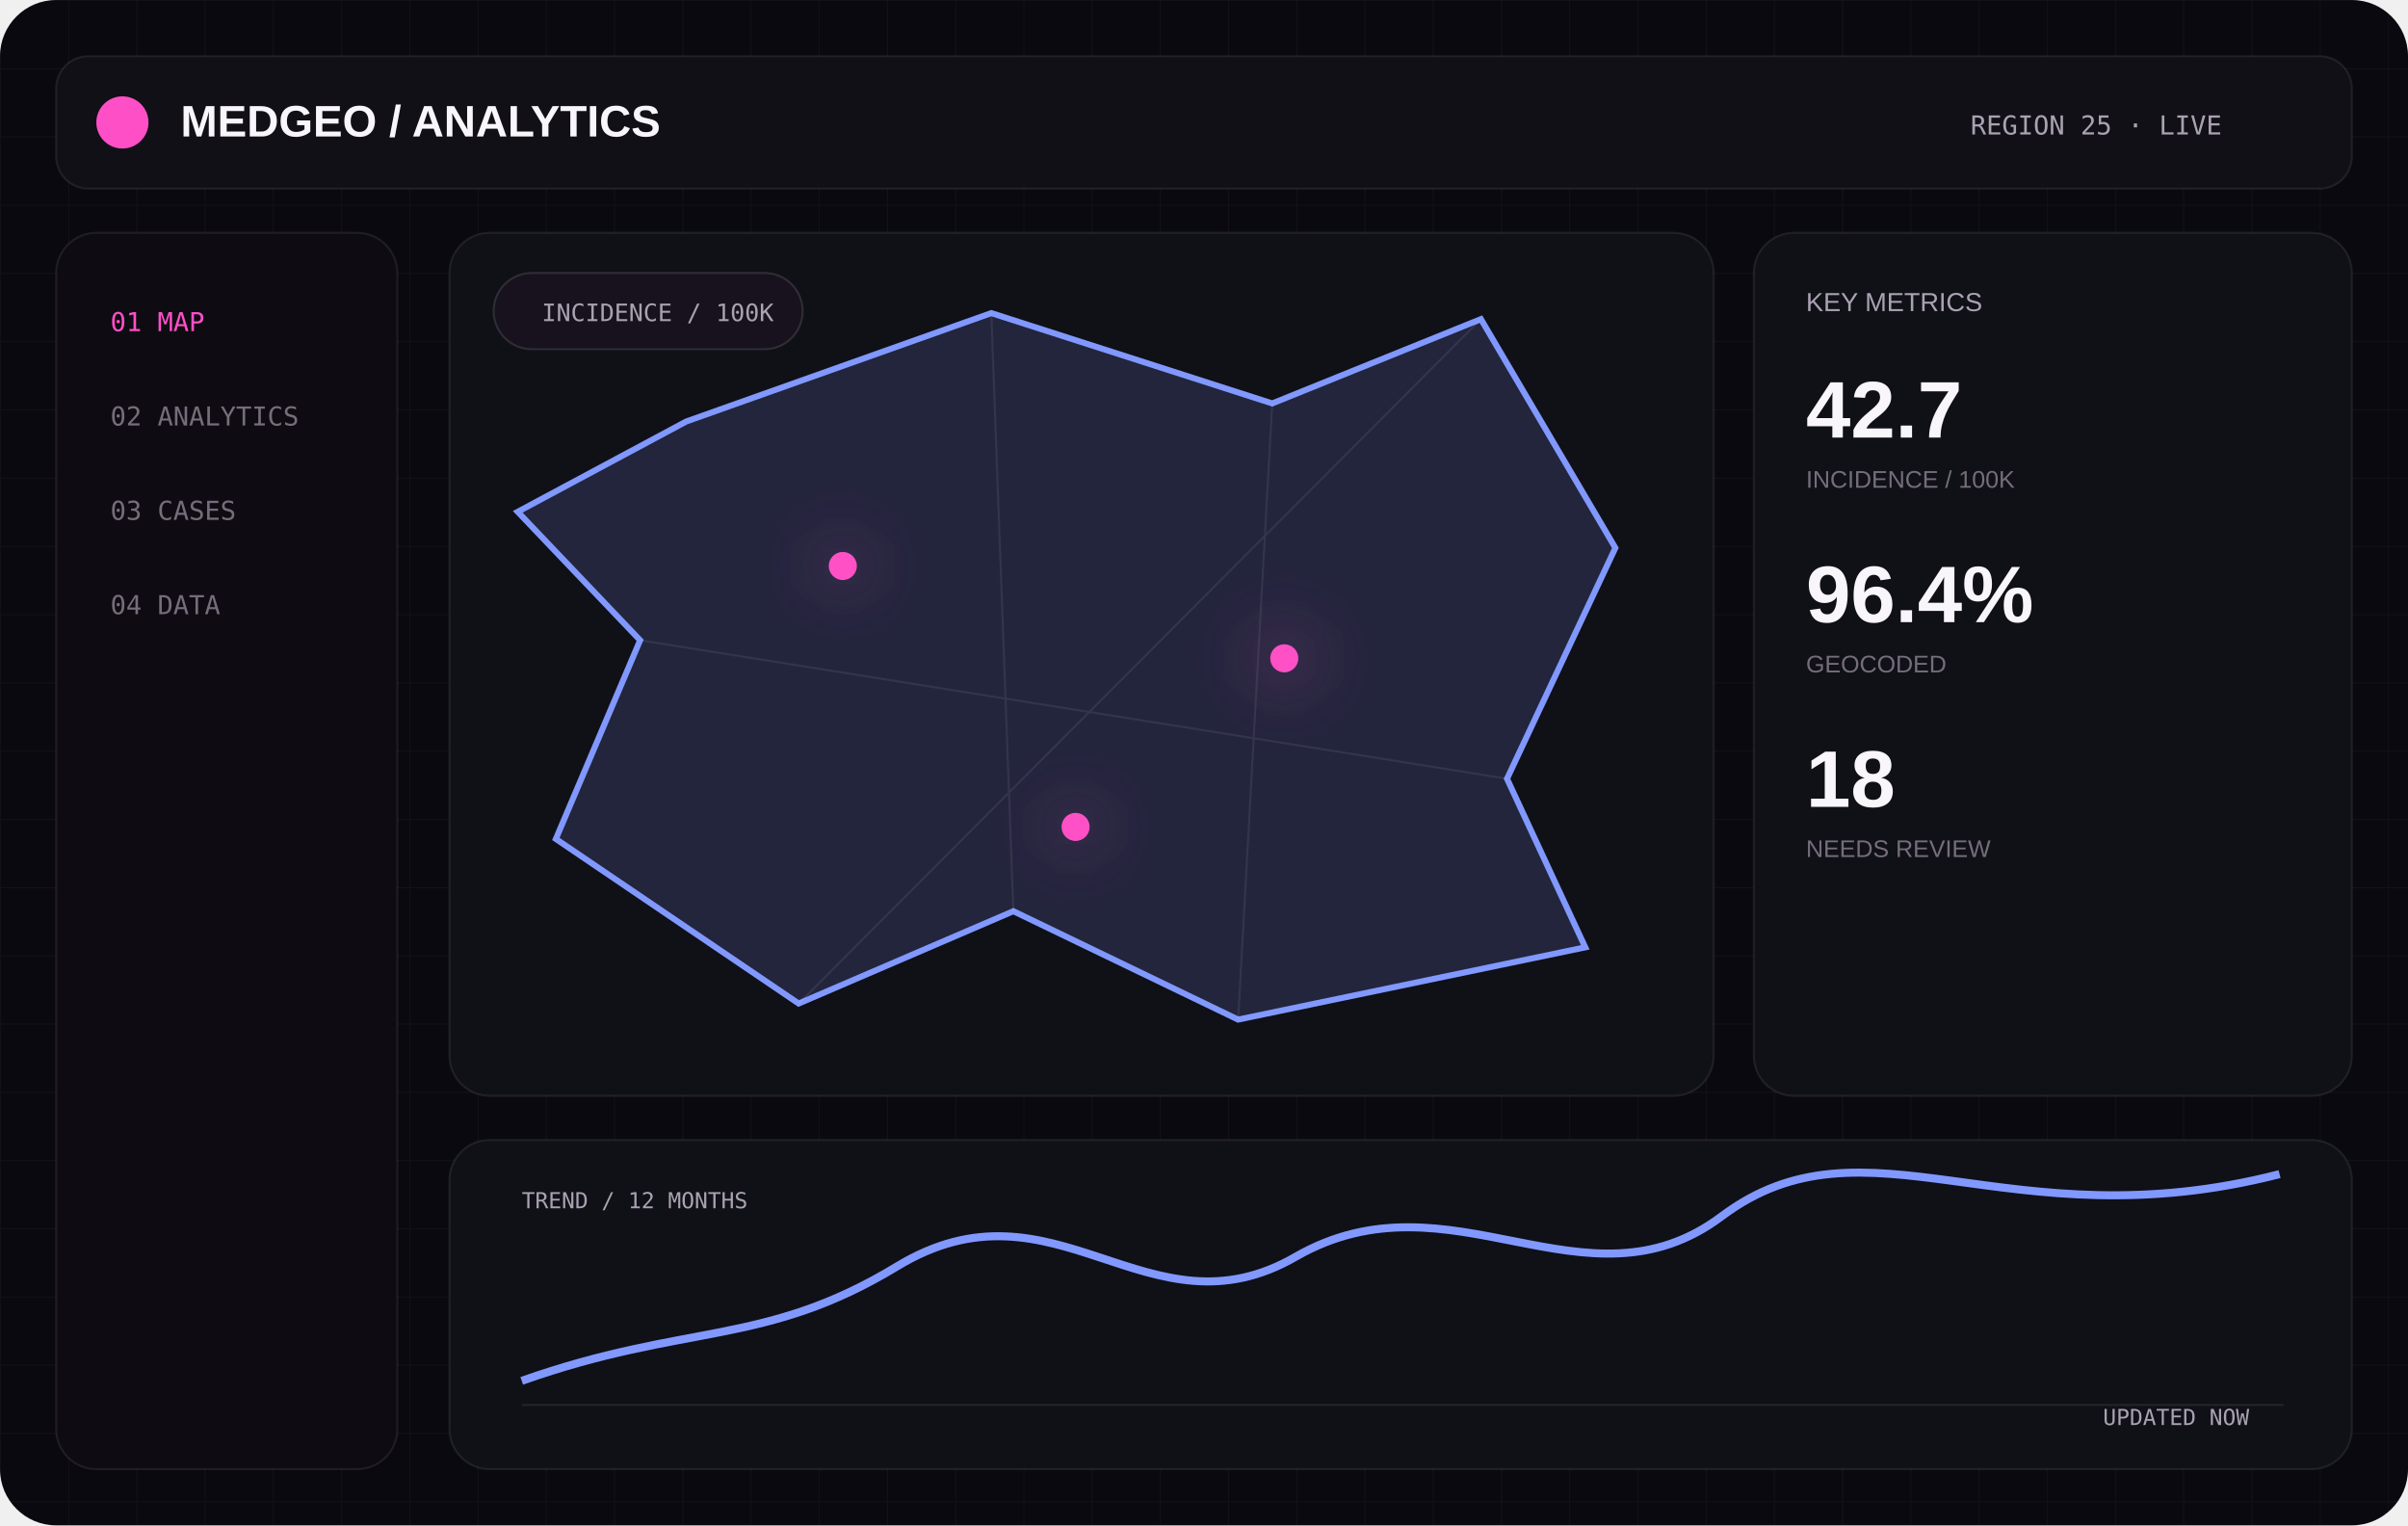
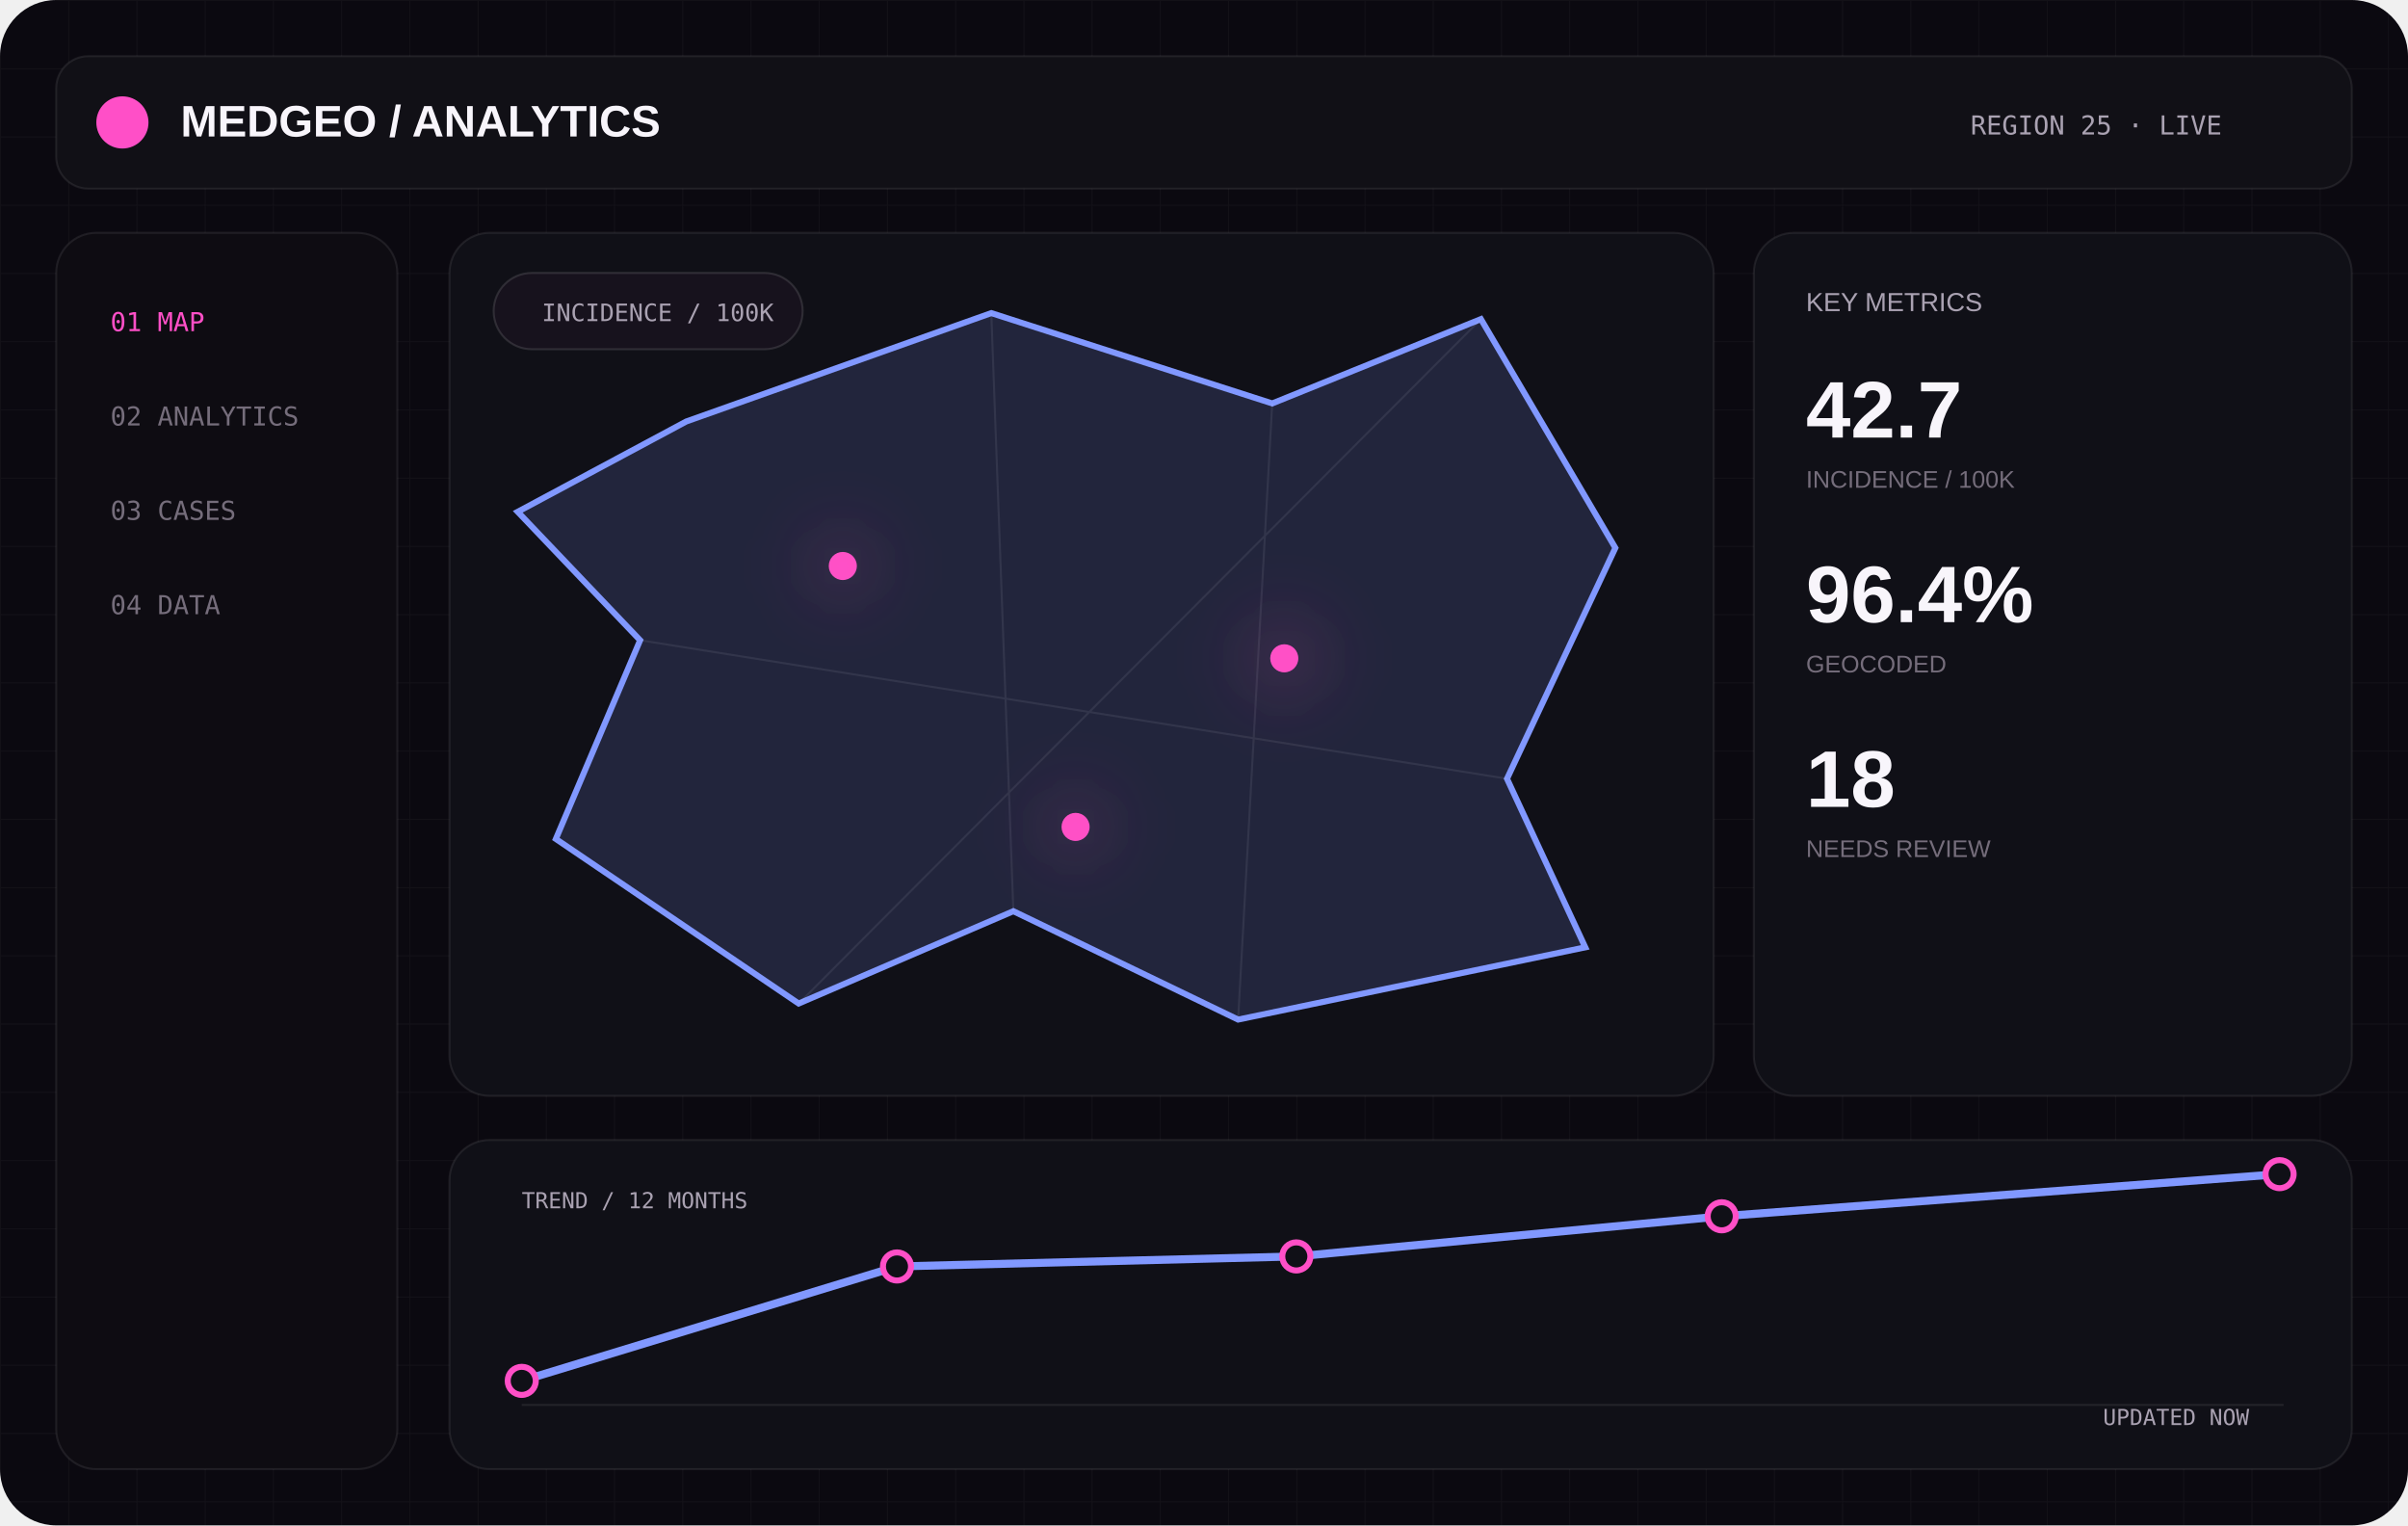
<svg xmlns="http://www.w3.org/2000/svg" viewBox="0 0 1200 760" fill="none">
  <defs>
    <linearGradient id="bg" x1="0" y1="0" x2="1200" y2="760">
      <stop stop-color="#0B0910" />
      <stop offset="1" stop-color="#17101D" />
    </linearGradient>
    <linearGradient id="p" x1="240" y1="190" x2="790" y2="600">
      <stop stop-color="#8198FF" />
      <stop offset=".55" stop-color="#9D64FF" />
      <stop offset="1" stop-color="#FF4FC7" />
    </linearGradient>
    <filter id="g" x="-80%" y="-80%" width="260%" height="260%">
      <feGaussianBlur stdDeviation="16" />
    </filter>
    <pattern id="grid" width="34" height="34" patternUnits="userSpaceOnUse">
      <path d="M34 0H0V34" stroke="#fff" stroke-opacity=".035" />
    </pattern>
  </defs>
  <rect width="1200" height="760" rx="28" fill="url(#bg)" />
  <rect width="1200" height="760" rx="28" fill="url(#grid)" />
  <rect x="28" y="28" width="1144" height="66" rx="16" fill="#111016" stroke="#fff" stroke-opacity=".08" />
  <circle cx="61" cy="61" r="13" fill="#FF4FC7" />
  <text x="90" y="68" fill="#F8F5FB" font-family="Arial" font-size="22" font-weight="700">MEDGEO / ANALYTICS</text>
  <text x="982" y="67" fill="#AAA2B2" font-family="monospace" font-size="13">REGION 25 · LIVE</text>
  <rect x="28" y="116" width="170" height="616" rx="20" fill="#0E0C12" stroke="#fff" stroke-opacity=".08" />
  <g font-family="monospace" font-size="13">
    <text x="55" y="165" fill="#FF4FC7">01  MAP</text>
    <text x="55" y="212" fill="#756D7B">02  ANALYTICS</text>
    <text x="55" y="259" fill="#756D7B">03  CASES</text>
    <text x="55" y="306" fill="#756D7B">04  DATA</text>
  </g>
  <rect x="224" y="116" width="630" height="430" rx="20" fill="#101017" stroke="#fff" stroke-opacity=".08" />
  <path d="M342 210L494 156L634 201L738 159L805 273L751 388L790 472L617 508L505 454L398 500L277 418L319 319L258 255Z" fill="url(#p)" fill-opacity=".16" stroke="url(#p)" stroke-width="3" />
  <path d="M494 156L505 454M634 201L617 508M319 319L751 388M398 500L738 159" stroke="#F8F5FB" stroke-opacity=".08" />
  <g fill="#FF4FC7">
    <circle cx="420" cy="282" r="7" />
    <circle cx="420" cy="282" r="20" fill-opacity=".11" filter="url(#g)" />
    <circle cx="640" cy="328" r="7" />
    <circle cx="640" cy="328" r="24" fill-opacity=".11" filter="url(#g)" />
    <circle cx="536" cy="412" r="7" />
    <circle cx="536" cy="412" r="20" fill-opacity=".11" filter="url(#g)" />
  </g>
  <rect x="246" y="136" width="154" height="38" rx="19" fill="#17121D" stroke="#fff" stroke-opacity=".12" />
  <text x="270" y="160" fill="#AAA2B2" font-family="monospace" font-size="12">INCIDENCE / 100K</text>
  <rect x="874" y="116" width="298" height="430" rx="20" fill="#101017" stroke="#fff" stroke-opacity=".08" />
  <g font-family="Arial">
    <text x="900" y="155" fill="#AAA2B2" font-size="13">KEY METRICS</text>
    <text x="900" y="218" fill="#F8F5FB" font-size="40" font-weight="700">42.7</text>
    <text x="900" y="243" fill="#756D7B" font-size="12">INCIDENCE / 100K</text>
    <text x="900" y="310" fill="#F8F5FB" font-size="40" font-weight="700">96.4%</text>
    <text x="900" y="335" fill="#756D7B" font-size="12">GEOCODED</text>
    <text x="900" y="402" fill="#F8F5FB" font-size="40" font-weight="700">18</text>
    <text x="900" y="427" fill="#756D7B" font-size="12">NEEDS REVIEW</text>
  </g>
  <rect x="224" y="568" width="948" height="164" rx="20" fill="#101017" stroke="#fff" stroke-opacity=".08" />
-   <path d="M260 688C342 659 381 671 447 631C526 583 572 669 646 626C723 582 790 657 858 606C930 552 1000 620 1136 585" stroke="url(#p)" stroke-width="4" />
+   <path id="trend-line" d="M260 688L447 631L646 626L858 606L1136 585" stroke="url(#p)" stroke-width="4" stroke-linecap="round" stroke-linejoin="round" />
+   <g class="trend-points" fill="#101017" stroke="#FF4FC7" stroke-width="3">
+     <circle cx="260" cy="688" r="7" />
+     <circle cx="447" cy="631" r="7" />
+     <circle cx="646" cy="626" r="7" />
+     <circle cx="858" cy="606" r="7" />
+     <circle cx="1136" cy="585" r="7" />
+   </g>
  <path d="M260 700H1138" stroke="#fff" stroke-opacity=".08" />
  <g fill="#AAA2B2" font-family="monospace" font-size="11">
    <text x="260" y="602">TREND / 12 MONTHS</text>
    <text x="1048" y="710">UPDATED NOW</text>
  </g>
</svg>
